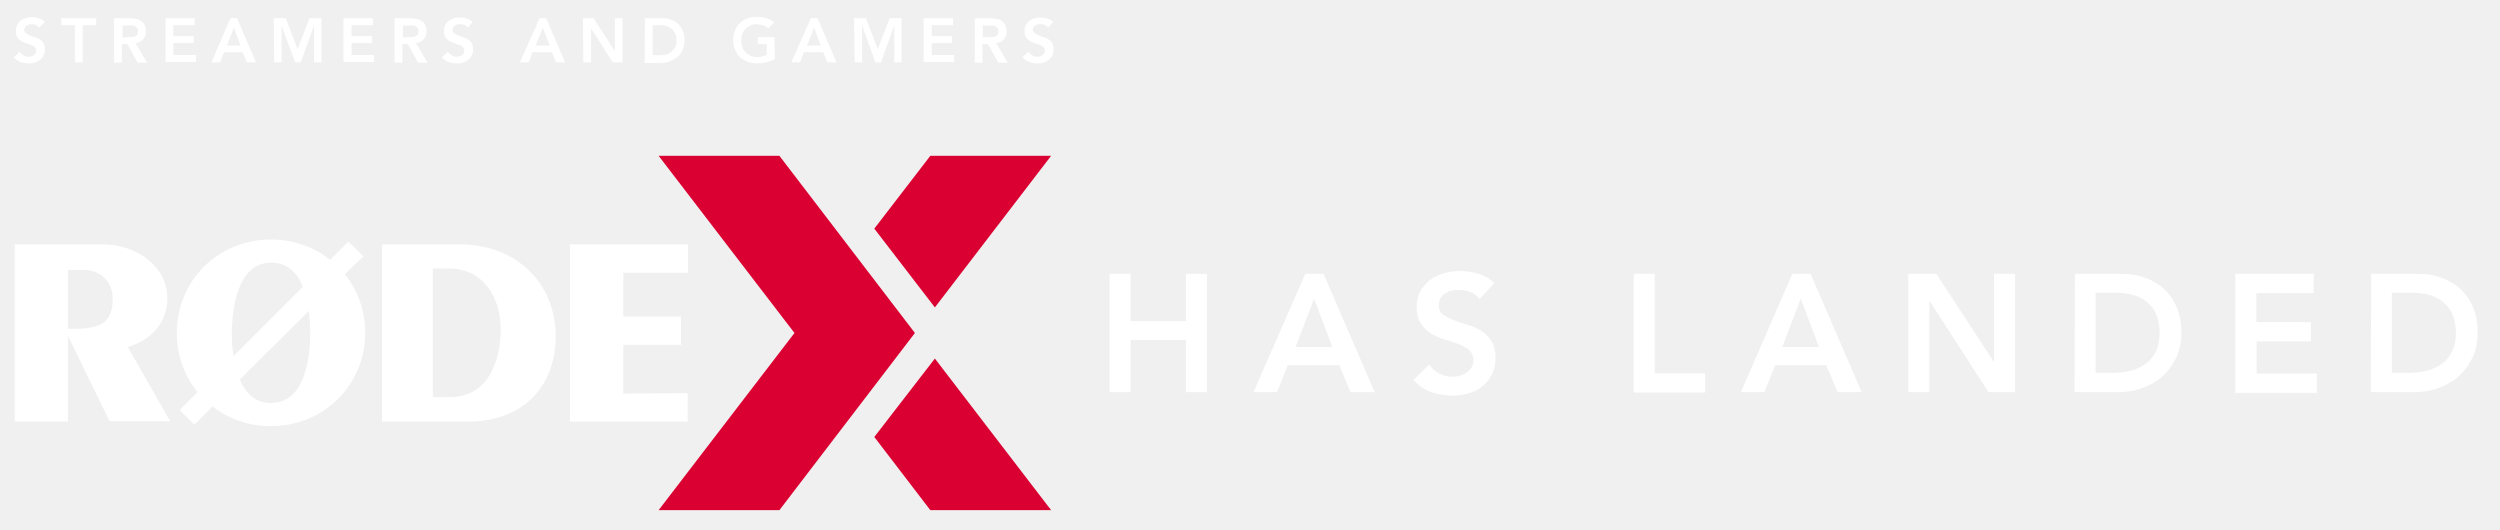
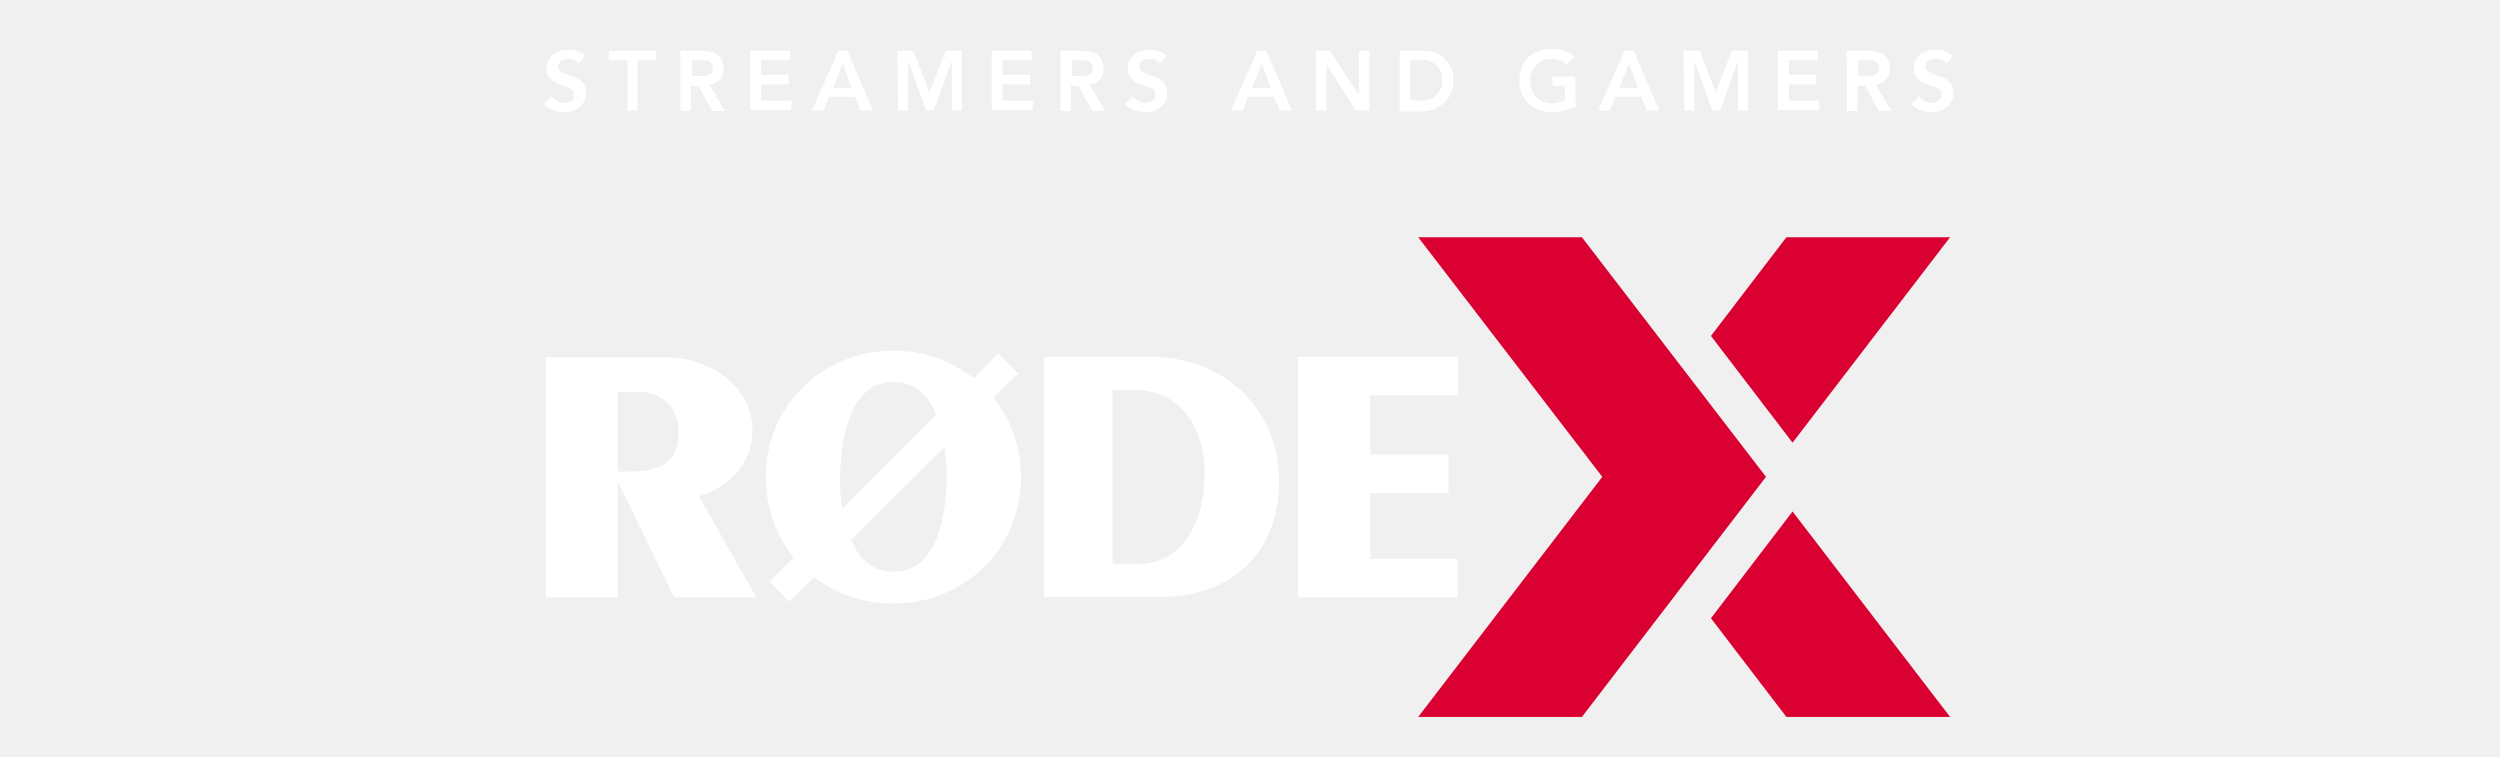
- <svg xmlns="http://www.w3.org/2000/svg" version="1.1" id="Layer_2_00000044138064258513929270000000343118040456102785_" x="0px" y="0px" viewBox="0 0 714 151.3" style="enable-background:new 0 0 714 151.3;" xml:space="preserve" width="714" height="151.3">
+ <svg xmlns="http://www.w3.org/2000/svg" version="1.1" id="Layer_2_00000137128738732624020670000003347974937928545213_" x="0px" y="0px" viewBox="0 0 526.9 159.5" style="enable-background:new 0 0 526.9 159.5;" xml:space="preserve" width="526.9" height="159.5">
  <style type="text/css">
	.st0{fill:#FFFFFF;}
	.st1{fill:#DB0032;}
</style>
  <g>
-     <path class="st0" d="M11.2,7.9c-0.2-0.3-0.5-0.6-1-0.8S9.4,6.9,9,6.9C8.7,6.9,8.5,7,8.2,7C8,7.1,7.8,7.2,7.6,7.3   C7.4,7.4,7.2,7.6,7.1,7.8C7,8,6.9,8.3,6.9,8.5c0,0.4,0.2,0.8,0.5,1S8,9.9,8.5,10.1c0.4,0.2,0.9,0.3,1.4,0.5c0.5,0.1,1,0.4,1.4,0.6   c0.4,0.3,0.8,0.6,1.1,1.1c0.3,0.5,0.4,1,0.4,1.8c0,0.7-0.1,1.3-0.4,1.8c-0.2,0.5-0.6,0.9-1,1.2c-0.4,0.3-0.9,0.6-1.5,0.8   s-1.1,0.2-1.8,0.2c-0.8,0-1.5-0.1-2.3-0.4c-0.7-0.3-1.3-0.7-1.9-1.3l1.7-1.6c0.3,0.4,0.6,0.7,1.1,1c0.4,0.2,0.9,0.4,1.4,0.4   c0.3,0,0.5,0,0.8-0.1c0.3-0.1,0.5-0.2,0.7-0.3s0.4-0.3,0.5-0.5s0.2-0.5,0.2-0.8c0-0.5-0.2-0.8-0.4-1.1c-0.3-0.2-0.7-0.5-1.1-0.6   s-0.9-0.3-1.4-0.5c-0.5-0.1-1-0.4-1.4-0.6c-0.4-0.3-0.8-0.6-1.1-1.1c-0.3-0.4-0.4-1-0.4-1.8C4.6,8.1,4.7,7.5,5,7s0.6-0.9,1-1.2   S7,5.3,7.5,5.1C8.1,5,8.7,4.9,9.2,4.9c0.7,0,1.3,0.1,1.9,0.3s1.2,0.5,1.7,1L11.2,7.9z" />
-     <path class="st0" d="M21.4,7.2h-3.9v-2h10v2h-3.9v10.6h-2.2L21.4,7.2L21.4,7.2z" />
-     <path class="st0" d="M32.6,5.2H37c0.6,0,1.2,0.1,1.8,0.2s1.1,0.3,1.5,0.6s0.8,0.6,1,1.1s0.4,1,0.4,1.8c0,0.9-0.2,1.7-0.8,2.3   c-0.5,0.6-1.2,1-2.2,1.1l3.3,5.6h-2.7l-2.9-5.3h-1.6v5.3h-2.2L32.6,5.2L32.6,5.2z M36.6,10.6c0.3,0,0.6,0,1,0s0.6-0.1,0.9-0.2   s0.5-0.3,0.7-0.5c0.2-0.2,0.2-0.5,0.2-1c0-0.4-0.1-0.7-0.2-0.9c-0.2-0.2-0.4-0.4-0.6-0.5c-0.2-0.1-0.5-0.2-0.8-0.2   c-0.3,0-0.6,0-0.9,0h-1.9v3.4L36.6,10.6L36.6,10.6z" />
-     <path class="st0" d="M47.3,5.2h8.3v2h-6.1v3.1h5.8v2h-5.8v3.4H56v2h-8.7V5.2z" />
-     <path class="st0" d="M65.8,5.2h1.9l5.4,12.6h-2.6l-1.2-2.9H64l-1.1,2.9h-2.5L65.8,5.2z M68.7,13l-1.9-5.1l-2,5.1H68.7z" />
-     <path class="st0" d="M78.2,5.2h3.4L85,14l3.4-8.8h3.4v12.6h-2.1V7.3h0l-3.8,10.5h-1.6L80.4,7.3h0v10.5h-2.1L78.2,5.2L78.2,5.2z" />
-     <path class="st0" d="M98.2,5.2h8.3v2h-6.1v3.1h5.8v2h-5.8v3.4h6.4v2h-8.7V5.2z" />
-     <path class="st0" d="M112.7,5.2h4.4c0.6,0,1.2,0.1,1.8,0.2s1.1,0.3,1.5,0.6s0.8,0.6,1,1.1s0.4,1,0.4,1.8c0,0.9-0.2,1.7-0.8,2.3   c-0.5,0.6-1.2,1-2.2,1.1l3.3,5.6h-2.7l-2.9-5.3h-1.6v5.3h-2.2L112.7,5.2L112.7,5.2z M116.7,10.6c0.3,0,0.6,0,1,0s0.6-0.1,0.9-0.2   s0.5-0.3,0.7-0.5c0.2-0.2,0.2-0.5,0.2-1c0-0.4-0.1-0.7-0.2-0.9c-0.2-0.2-0.4-0.4-0.6-0.5c-0.2-0.1-0.5-0.2-0.8-0.2   c-0.3,0-0.6,0-0.9,0h-1.9v3.4L116.7,10.6L116.7,10.6z" />
-     <path class="st0" d="M133.6,7.9c-0.2-0.3-0.5-0.6-1-0.8s-0.8-0.2-1.2-0.2c-0.3,0-0.5,0-0.8,0.1c-0.2,0.1-0.5,0.1-0.7,0.3   c-0.2,0.1-0.3,0.3-0.5,0.5c-0.1,0.2-0.2,0.5-0.2,0.7c0,0.4,0.2,0.8,0.5,1s0.7,0.4,1.1,0.6c0.4,0.2,0.9,0.3,1.4,0.5   c0.5,0.1,1,0.4,1.4,0.6c0.4,0.3,0.8,0.6,1.1,1.1c0.3,0.5,0.4,1,0.4,1.8c0,0.7-0.1,1.3-0.4,1.8c-0.2,0.5-0.6,0.9-1,1.2   c-0.4,0.3-0.9,0.6-1.5,0.8s-1.1,0.2-1.8,0.2c-0.8,0-1.5-0.1-2.3-0.4c-0.7-0.3-1.3-0.7-1.9-1.3l1.7-1.6c0.3,0.4,0.6,0.7,1.1,1   c0.4,0.2,0.9,0.4,1.4,0.4c0.3,0,0.5,0,0.8-0.1c0.3-0.1,0.5-0.2,0.7-0.3s0.4-0.3,0.5-0.5s0.2-0.5,0.2-0.8c0-0.5-0.2-0.8-0.4-1.1   c-0.3-0.2-0.7-0.5-1.1-0.6s-0.9-0.3-1.4-0.5c-0.5-0.1-1-0.4-1.4-0.6c-0.4-0.3-0.8-0.6-1.1-1.1c-0.3-0.4-0.4-1-0.4-1.8   c0-0.6,0.1-1.2,0.4-1.7s0.6-0.9,1-1.2s0.9-0.5,1.5-0.7c0.6-0.1,1.1-0.2,1.7-0.2c0.7,0,1.3,0.1,1.9,0.3s1.2,0.5,1.7,1L133.6,7.9z" />
-     <path class="st0" d="M154.1,5.2h1.9l5.4,12.6h-2.6l-1.2-2.9h-5.5l-1.1,2.9h-2.5L154.1,5.2z M157,13L155,7.9l-2,5.1H157z" />
-     <path class="st0" d="M166.5,5.2h3l6.1,9.4h0V5.2h2.2v12.6h-2.8l-6.2-9.7h0v9.7h-2.2L166.5,5.2L166.5,5.2z" />
-     <path class="st0" d="M184.2,5.2h5c0.8,0,1.6,0.1,2.4,0.4c0.8,0.3,1.5,0.6,2,1.2c0.6,0.5,1.1,1.2,1.4,2c0.4,0.8,0.5,1.7,0.5,2.8   c0,1.1-0.2,2-0.6,2.8c-0.4,0.8-0.9,1.4-1.6,2c-0.7,0.5-1.4,0.9-2.2,1.2c-0.8,0.3-1.6,0.4-2.3,0.4h-4.7L184.2,5.2L184.2,5.2z    M188.1,15.8c0.7,0,1.4-0.1,2-0.2s1.2-0.4,1.6-0.8s0.8-0.8,1.1-1.3c0.3-0.5,0.4-1.2,0.4-2c0-0.8-0.1-1.4-0.4-2s-0.6-1-1-1.3   c-0.4-0.3-0.9-0.6-1.5-0.8c-0.6-0.2-1.2-0.2-1.9-0.2h-2v8.5L188.1,15.8L188.1,15.8z" />
-     <path class="st0" d="M221.3,16.9c-1.5,0.8-3.3,1.2-5.2,1.2c-1,0-1.9-0.2-2.7-0.5s-1.5-0.8-2.1-1.3c-0.6-0.6-1-1.3-1.4-2.1   c-0.3-0.8-0.5-1.7-0.5-2.7c0-1,0.2-1.9,0.5-2.8c0.3-0.8,0.8-1.5,1.4-2.1s1.3-1,2.1-1.3s1.7-0.5,2.7-0.5c1,0,1.9,0.1,2.7,0.4   c0.8,0.2,1.6,0.6,2.3,1.2l-1.7,1.7c-0.4-0.4-0.9-0.7-1.5-0.9c-0.6-0.2-1.2-0.3-1.8-0.3c-0.7,0-1.2,0.1-1.8,0.4s-1,0.5-1.4,1   c-0.4,0.4-0.7,0.9-0.9,1.4c-0.2,0.5-0.3,1.1-0.3,1.8c0,0.7,0.1,1.3,0.3,1.9s0.5,1.1,0.9,1.5s0.8,0.7,1.4,1c0.5,0.2,1.1,0.4,1.8,0.4   c0.6,0,1.1,0,1.6-0.2c0.5-0.1,1-0.3,1.3-0.5v-3h-2.6v-2h4.8L221.3,16.9L221.3,16.9z" />
-     <path class="st0" d="M231.6,5.2h1.9l5.4,12.6h-2.6l-1.2-2.9h-5.5l-1.1,2.9h-2.5L231.6,5.2z M234.4,13l-1.9-5.1l-2,5.1H234.4z" />
-     <path class="st0" d="M243.9,5.2h3.4l3.4,8.8l3.4-8.8h3.4v12.6h-2.1V7.3h0l-3.8,10.5h-1.6l-3.8-10.5h0v10.5h-2.1L243.9,5.2   L243.9,5.2z" />
-     <path class="st0" d="M263.9,5.2h8.3v2h-6.1v3.1h5.8v2h-5.8v3.4h6.4v2h-8.7V5.2z" />
-     <path class="st0" d="M278.4,5.2h4.4c0.6,0,1.2,0.1,1.8,0.2c0.6,0.1,1.1,0.3,1.5,0.6s0.8,0.6,1,1.1s0.4,1,0.4,1.8   c0,0.9-0.2,1.7-0.8,2.3c-0.5,0.6-1.2,1-2.2,1.1l3.3,5.6h-2.7l-2.9-5.3h-1.6v5.3h-2.2L278.4,5.2L278.4,5.2z M282.3,10.6   c0.3,0,0.6,0,1,0s0.6-0.1,0.9-0.2s0.5-0.3,0.7-0.5c0.2-0.2,0.2-0.5,0.2-1c0-0.4-0.1-0.7-0.2-0.9c-0.2-0.2-0.4-0.4-0.6-0.5   c-0.2-0.1-0.5-0.2-0.8-0.2c-0.3,0-0.6,0-0.9,0h-1.9v3.4L282.3,10.6L282.3,10.6z" />
-     <path class="st0" d="M299.3,7.9c-0.2-0.3-0.5-0.6-1-0.8s-0.8-0.2-1.2-0.2c-0.3,0-0.5,0-0.8,0.1c-0.2,0.1-0.5,0.1-0.7,0.3   c-0.2,0.1-0.3,0.3-0.5,0.5C295.1,8,295,8.3,295,8.5c0,0.4,0.2,0.8,0.5,1s0.7,0.4,1.1,0.6c0.4,0.2,0.9,0.3,1.4,0.5   c0.5,0.1,1,0.4,1.4,0.6c0.4,0.3,0.8,0.6,1.1,1.1c0.3,0.5,0.4,1,0.4,1.8c0,0.7-0.1,1.3-0.4,1.8c-0.2,0.5-0.6,0.9-1,1.2   c-0.4,0.3-0.9,0.6-1.5,0.8s-1.1,0.2-1.8,0.2c-0.8,0-1.5-0.1-2.3-0.4c-0.7-0.3-1.3-0.7-1.9-1.3l1.7-1.6c0.3,0.4,0.6,0.7,1.1,1   c0.4,0.2,0.9,0.4,1.4,0.4c0.3,0,0.5,0,0.8-0.1c0.3-0.1,0.5-0.2,0.7-0.3s0.4-0.3,0.5-0.5s0.2-0.5,0.2-0.8c0-0.5-0.2-0.8-0.4-1.1   c-0.3-0.2-0.7-0.5-1.1-0.6s-0.9-0.3-1.4-0.5c-0.5-0.1-1-0.4-1.4-0.6c-0.4-0.3-0.8-0.6-1.1-1.1c-0.3-0.4-0.4-1-0.4-1.8   c0-0.6,0.1-1.2,0.4-1.7s0.6-0.9,1-1.2s0.9-0.5,1.5-0.7c0.6-0.1,1.1-0.2,1.7-0.2c0.7,0,1.3,0.1,1.9,0.3s1.2,0.5,1.7,1L299.3,7.9z" />
-   </g>
-   <g>
-     <path class="st0" d="M316.9,78.2h6v13.5h15.8V78.2h6V112h-6V97.1h-15.8V112h-6V78.2z" />
-     <path class="st0" d="M372.8,78.2h5.2l14.6,33.8h-6.9l-3.2-7.7h-14.7l-3.1,7.7h-6.7L372.8,78.2z M380.5,99.1l-5.2-13.8L370,99.1   H380.5z" />
-     <path class="st0" d="M422.5,85.4c-0.6-0.9-1.5-1.6-2.6-2s-2.2-0.6-3.4-0.6c-0.7,0-1.4,0.1-2,0.2s-1.2,0.4-1.8,0.8s-1,0.8-1.3,1.4   s-0.5,1.2-0.5,2c0,1.1,0.4,2,1.2,2.6c0.8,0.6,1.8,1.1,3,1.6c1.2,0.5,2.5,0.9,3.9,1.3s2.7,1,3.9,1.7s2.2,1.7,3,2.9   c0.8,1.2,1.2,2.8,1.2,4.8c0,1.8-0.3,3.4-1,4.8s-1.6,2.5-2.7,3.4s-2.4,1.6-3.9,2s-3.1,0.7-4.7,0.7c-2.1,0-4.1-0.4-6.1-1   c-1.9-0.7-3.6-1.9-5-3.5l4.5-4.4c0.7,1.1,1.7,2,2.9,2.6s2.5,0.9,3.8,0.9c0.7,0,1.4-0.1,2.1-0.3c0.7-0.2,1.3-0.5,1.9-0.9   c0.6-0.4,1-0.9,1.4-1.5s0.5-1.3,0.5-2c0-1.2-0.4-2.2-1.2-2.9s-1.8-1.2-3-1.7c-1.2-0.5-2.5-0.9-3.9-1.3s-2.7-1-3.9-1.7   s-2.2-1.7-3-2.9c-0.8-1.2-1.2-2.8-1.2-4.8c0-1.8,0.4-3.3,1.1-4.5c0.7-1.3,1.7-2.3,2.8-3.2c1.2-0.8,2.5-1.5,4-1.9   c1.5-0.4,3-0.6,4.6-0.6c1.8,0,3.5,0.3,5.2,0.8s3.2,1.4,4.5,2.7L422.5,85.4z" />
-     <path class="st0" d="M466.6,78.2h6v28.4H487v5.5h-20.4V78.2z" />
-     <path class="st0" d="M511.9,78.2h5.2l14.6,33.8h-6.9l-3.2-7.7H507l-3.1,7.7h-6.7L511.9,78.2z M519.5,99.1l-5.2-13.8L509,99.1H519.5   z" />
-     <path class="st0" d="M545,78.2h8l16.4,25.1h0.1V78.2h6V112h-7.6l-16.7-25.9H551V112h-6L545,78.2L545,78.2z" />
-     <path class="st0" d="M592.6,78.2h13.3c2.2,0,4.4,0.3,6.4,1s3.9,1.7,5.5,3.1c1.6,1.4,2.9,3.2,3.8,5.3c1,2.1,1.4,4.6,1.4,7.5   c0,2.9-0.6,5.4-1.7,7.5s-2.5,3.9-4.2,5.3s-3.7,2.4-5.8,3.1c-2.1,0.7-4.2,1-6.2,1h-12.6L592.6,78.2L592.6,78.2z M603.1,106.5   c1.9,0,3.7-0.2,5.3-0.6c1.7-0.4,3.1-1.1,4.4-2s2.2-2.1,2.9-3.5s1.1-3.2,1.1-5.3c0-2-0.3-3.8-1-5.3c-0.6-1.5-1.5-2.6-2.7-3.6   s-2.5-1.6-4-2c-1.6-0.4-3.2-0.6-5.1-0.6h-5.5v22.9L603.1,106.5L603.1,106.5z" />
-     <path class="st0" d="M638.4,78.2h22.4v5.5h-16.4v8.3H660v5.5h-15.5v9.2h17.2v5.5h-23.3V78.2z" />
-     <path class="st0" d="M677.2,78.2h13.3c2.2,0,4.4,0.3,6.4,1s3.9,1.7,5.5,3.1c1.6,1.4,2.9,3.2,3.8,5.3c1,2.1,1.4,4.6,1.4,7.5   c0,2.9-0.6,5.4-1.7,7.5s-2.5,3.9-4.2,5.3s-3.7,2.4-5.8,3.1c-2.1,0.7-4.2,1-6.2,1h-12.6L677.2,78.2L677.2,78.2z M687.7,106.5   c1.9,0,3.7-0.2,5.3-0.6c1.7-0.4,3.1-1.1,4.4-2s2.2-2.1,2.9-3.5s1.1-3.2,1.1-5.3c0-2-0.3-3.8-1-5.3c-0.6-1.5-1.5-2.6-2.7-3.6   s-2.5-1.6-4-2c-1.6-0.4-3.2-0.6-5.1-0.6h-5.5v22.9L687.7,106.5L687.7,106.5z" />
-   </g>
-   <g>
    <g>
-       <path class="st0" d="M47.8,85.2c0-9.5-9.4-15.4-18.2-15.4H4.2v50.6h15.2V95.9l11.7,24l0.2,0.4h17.3L36.5,99.1    C43.5,97.1,47.8,91.8,47.8,85.2z M19.4,77.1h4.5c4.9,0,8.3,3.4,8.3,8.3c0,7.1-4.1,8.5-11.1,8.5h-1.7V77.1z M196.4,112.3v8.1h-33.6    V69.8h33.7v8.1H178v12.5h16.5v8.1H178v13.9L196.4,112.3L196.4,112.3z M131.5,69.8h-22.4v50.6h24.7c15.1,0,24.9-9.6,24.9-24.4    C158.7,80.8,147.3,69.8,131.5,69.8z M143,94c0,9.4-3.8,19.4-14.3,19.4h-5.1V76.7h4.6C138.4,76.7,143,85.4,143,94z M103.8,73.2    L99.5,69l-5.2,5.2c-4.6-3.6-10.4-5.8-16.9-5.8c-15.1,0-26.9,11.7-26.9,26.7c0,6.5,2.2,12.3,5.9,16.9l-5.1,5.1l4.2,4.2l5.2-5.2    c4.5,3.5,10.3,5.6,16.7,5.6c15.1,0,26.9-11.7,26.9-26.7c0-6.4-2.2-12.1-5.8-16.7L103.8,73.2z M77.5,75c4.7,0,7.5,3.1,9,6.9    l-19.8,19.8c-0.4-2.5-0.5-4.9-0.5-6.6C66.3,89.1,67.4,75,77.5,75z M88.2,88.8c0.3,2.4,0.4,4.7,0.4,6.3c0,6-1.1,20-11.2,20    c-4.6,0-7.3-2.9-8.9-6.7L88.2,88.8z" />
+       <path class="st0" d="M122,13.4c-0.2-0.3-0.5-0.6-1-0.8s-0.8-0.2-1.2-0.2c-0.3,0-0.5,0-0.8,0.1c-0.2,0.1-0.5,0.1-0.7,0.3    c-0.2,0.1-0.3,0.3-0.5,0.5c-0.1,0.2-0.2,0.5-0.2,0.7c0,0.4,0.2,0.8,0.5,1s0.7,0.4,1.1,0.6c0.4,0.2,0.9,0.3,1.4,0.5    c0.5,0.1,1,0.4,1.4,0.6c0.4,0.3,0.8,0.6,1.1,1.1c0.3,0.5,0.4,1,0.4,1.8c0,0.7-0.1,1.3-0.4,1.8s-0.6,0.9-1,1.2    c-0.4,0.3-0.9,0.6-1.5,0.8s-1.1,0.2-1.8,0.2c-0.8,0-1.5-0.1-2.3-0.4c-0.7-0.3-1.3-0.7-1.9-1.3l1.7-1.6c0.3,0.4,0.6,0.7,1.1,1    c0.4,0.2,0.9,0.4,1.4,0.4c0.3,0,0.5,0,0.8-0.1c0.3-0.1,0.5-0.2,0.7-0.3s0.4-0.3,0.5-0.5s0.2-0.5,0.2-0.8c0-0.5-0.2-0.8-0.4-1.1    c-0.3-0.2-0.7-0.5-1.1-0.6s-0.9-0.3-1.4-0.5c-0.5-0.1-1-0.4-1.4-0.6c-0.4-0.3-0.8-0.6-1.1-1.1c-0.3-0.4-0.4-1-0.4-1.8    c0-0.6,0.1-1.2,0.4-1.7s0.6-0.9,1-1.2s0.9-0.5,1.5-0.7c0.6-0.1,1.1-0.2,1.7-0.2c0.7,0,1.3,0.1,1.9,0.3s1.2,0.5,1.7,1L122,13.4z" />
+       <path class="st0" d="M132.2,12.7h-3.9v-2h10v2h-3.9v10.6h-2.2L132.2,12.7L132.2,12.7z" />
+       <path class="st0" d="M143.4,10.7h4.4c0.6,0,1.2,0.1,1.8,0.2s1.1,0.3,1.5,0.6s0.8,0.6,1,1.1s0.4,1,0.4,1.8c0,0.9-0.2,1.7-0.8,2.3    c-0.5,0.6-1.2,1-2.2,1.1l3.3,5.6h-2.7l-2.9-5.3h-1.6v5.3h-2.2L143.4,10.7L143.4,10.7z M147.4,16c0.3,0,0.6,0,1,0s0.6-0.1,0.9-0.2    s0.5-0.3,0.7-0.5c0.2-0.2,0.2-0.5,0.2-1c0-0.4-0.1-0.7-0.2-0.9c-0.2-0.2-0.4-0.4-0.6-0.5c-0.2-0.1-0.5-0.2-0.8-0.2    c-0.3,0-0.6,0-0.9,0h-1.9V16L147.4,16L147.4,16z" />
+       <path class="st0" d="M158.2,10.7h8.3v2h-6.1v3.1h5.8v2h-5.8v3.4h6.4v2h-8.7V10.7z" />
+       <path class="st0" d="M176.7,10.7h1.9l5.4,12.6h-2.6l-1.2-2.9h-5.5l-1.1,2.9h-2.5L176.7,10.7z M179.5,18.5l-1.9-5.1l-2,5.1H179.5z" />
+       <path class="st0" d="M189.1,10.7h3.4l3.4,8.8l3.4-8.8h3.4v12.6h-2.1V12.8h0l-3.8,10.5h-1.6l-3.8-10.5h0v10.5h-2.1L189.1,10.7    L189.1,10.7z" />
+       <path class="st0" d="M209.1,10.7h8.3v2h-6.1v3.1h5.8v2h-5.8v3.4h6.4v2h-8.7V10.7z" />
+       <path class="st0" d="M223.5,10.7h4.4c0.6,0,1.2,0.1,1.8,0.2s1.1,0.3,1.5,0.6s0.8,0.6,1,1.1s0.4,1,0.4,1.8c0,0.9-0.2,1.7-0.8,2.3    c-0.5,0.6-1.2,1-2.2,1.1l3.3,5.6h-2.7l-2.9-5.3h-1.6v5.3h-2.2L223.5,10.7L223.5,10.7z M227.5,16c0.3,0,0.6,0,1,0s0.6-0.1,0.9-0.2    s0.5-0.3,0.7-0.5c0.2-0.2,0.2-0.5,0.2-1c0-0.4-0.1-0.7-0.2-0.9c-0.2-0.2-0.4-0.4-0.6-0.5c-0.2-0.1-0.5-0.2-0.8-0.2    c-0.3,0-0.6,0-0.9,0h-1.9V16L227.5,16L227.5,16z" />
+       <path class="st0" d="M244.5,13.4c-0.2-0.3-0.5-0.6-1-0.8s-0.8-0.2-1.2-0.2c-0.3,0-0.5,0-0.8,0.1c-0.2,0.1-0.5,0.1-0.7,0.3    c-0.2,0.1-0.3,0.3-0.5,0.5c-0.1,0.2-0.2,0.5-0.2,0.7c0,0.4,0.2,0.8,0.5,1s0.7,0.4,1.1,0.6c0.4,0.2,0.9,0.3,1.4,0.5    c0.5,0.1,1,0.4,1.4,0.6c0.4,0.3,0.8,0.6,1.1,1.1c0.3,0.5,0.4,1,0.4,1.8c0,0.7-0.1,1.3-0.4,1.8s-0.6,0.9-1,1.2    c-0.4,0.3-0.9,0.6-1.5,0.8s-1.1,0.2-1.8,0.2c-0.8,0-1.5-0.1-2.3-0.4c-0.7-0.3-1.3-0.7-1.9-1.3l1.7-1.6c0.3,0.4,0.6,0.7,1.1,1    c0.4,0.2,0.9,0.4,1.4,0.4c0.3,0,0.5,0,0.8-0.1c0.3-0.1,0.5-0.2,0.7-0.3s0.4-0.3,0.5-0.5s0.2-0.5,0.2-0.8c0-0.5-0.2-0.8-0.4-1.1    c-0.3-0.2-0.7-0.5-1.1-0.6s-0.9-0.3-1.4-0.5c-0.5-0.1-1-0.4-1.4-0.6c-0.4-0.3-0.8-0.6-1.1-1.1c-0.3-0.4-0.4-1-0.4-1.8    c0-0.6,0.1-1.2,0.4-1.7s0.6-0.9,1-1.2s0.9-0.5,1.5-0.7c0.6-0.1,1.1-0.2,1.7-0.2c0.7,0,1.3,0.1,1.9,0.3s1.2,0.5,1.7,1L244.5,13.4z" />
+       <path class="st0" d="M265,10.7h1.9l5.4,12.6h-2.6l-1.2-2.9h-5.5l-1.1,2.9h-2.5L265,10.7z M267.8,18.5l-1.9-5.1l-2,5.1H267.8z" />
+       <path class="st0" d="M277.3,10.7h3l6.1,9.4h0v-9.4h2.2v12.6h-2.8l-6.2-9.7h0v9.7h-2.2L277.3,10.7L277.3,10.7z" />
+       <path class="st0" d="M295,10.7h5c0.8,0,1.6,0.1,2.4,0.4c0.8,0.3,1.5,0.6,2,1.2c0.6,0.5,1.1,1.2,1.4,2c0.4,0.8,0.5,1.7,0.5,2.8    c0,1.1-0.2,2-0.6,2.8c-0.4,0.8-0.9,1.4-1.6,2c-0.7,0.5-1.4,0.9-2.2,1.2c-0.8,0.3-1.6,0.4-2.3,0.4H295L295,10.7L295,10.7z     M298.9,21.2c0.7,0,1.4-0.1,2-0.2s1.2-0.4,1.6-0.8s0.8-0.8,1.1-1.3c0.3-0.5,0.4-1.2,0.4-2c0-0.8-0.1-1.4-0.4-2s-0.6-1-1-1.3    s-0.9-0.6-1.5-0.8c-0.6-0.2-1.2-0.2-1.9-0.2h-2v8.5L298.9,21.2L298.9,21.2z" />
+       <path class="st0" d="M332.1,22.4c-1.5,0.8-3.3,1.2-5.2,1.2c-1,0-1.9-0.2-2.7-0.5s-1.5-0.8-2.1-1.3c-0.6-0.6-1-1.3-1.4-2.1    c-0.3-0.8-0.5-1.7-0.5-2.7c0-1,0.2-1.9,0.5-2.8c0.3-0.8,0.8-1.5,1.4-2.1s1.3-1,2.1-1.3s1.7-0.5,2.7-0.5c1,0,1.9,0.1,2.7,0.4    c0.8,0.2,1.6,0.6,2.3,1.2l-1.7,1.7c-0.4-0.4-0.9-0.7-1.5-0.9c-0.6-0.2-1.2-0.3-1.8-0.3c-0.7,0-1.2,0.1-1.8,0.4s-1,0.5-1.4,1    s-0.7,0.9-0.9,1.4c-0.2,0.5-0.3,1.1-0.3,1.8c0,0.7,0.1,1.3,0.3,1.9s0.5,1.1,0.9,1.5s0.8,0.7,1.4,1c0.5,0.2,1.1,0.4,1.8,0.4    c0.6,0,1.1,0,1.6-0.2c0.5-0.1,1-0.3,1.3-0.5v-3h-2.6v-2h4.8L332.1,22.4L332.1,22.4z" />
+       <path class="st0" d="M342.4,10.7h1.9l5.4,12.6h-2.6l-1.2-2.9h-5.5l-1.1,2.9h-2.5L342.4,10.7z M345.2,18.5l-1.9-5.1l-2,5.1H345.2z" />
+       <path class="st0" d="M354.8,10.7h3.4l3.4,8.8l3.4-8.8h3.4v12.6h-2.1V12.8h0l-3.8,10.5h-1.6l-3.8-10.5h0v10.5h-2.1L354.8,10.7    L354.8,10.7z" />
+       <path class="st0" d="M374.8,10.7h8.3v2H377v3.1h5.8v2H377v3.4h6.4v2h-8.7V10.7z" />
+       <path class="st0" d="M389.2,10.7h4.4c0.6,0,1.2,0.1,1.8,0.2c0.6,0.1,1.1,0.3,1.5,0.6s0.8,0.6,1,1.1s0.4,1,0.4,1.8    c0,0.9-0.2,1.7-0.8,2.3c-0.5,0.6-1.2,1-2.2,1.1l3.3,5.6H396l-2.9-5.3h-1.6v5.3h-2.2L389.2,10.7L389.2,10.7z M393.2,16    c0.3,0,0.6,0,1,0s0.6-0.1,0.9-0.2s0.5-0.3,0.7-0.5c0.2-0.2,0.2-0.5,0.2-1c0-0.4-0.1-0.7-0.2-0.9c-0.2-0.2-0.4-0.4-0.6-0.5    c-0.2-0.1-0.5-0.2-0.8-0.2c-0.3,0-0.6,0-0.9,0h-1.9V16L393.2,16L393.2,16z" />
+       <path class="st0" d="M410.2,13.4c-0.2-0.3-0.5-0.6-1-0.8s-0.8-0.2-1.2-0.2c-0.3,0-0.5,0-0.8,0.1c-0.2,0.1-0.5,0.1-0.7,0.3    c-0.2,0.1-0.3,0.3-0.5,0.5c-0.1,0.2-0.2,0.5-0.2,0.7c0,0.4,0.2,0.8,0.5,1s0.7,0.4,1.1,0.6c0.4,0.2,0.9,0.3,1.4,0.5    c0.5,0.1,1,0.4,1.4,0.6c0.4,0.3,0.8,0.6,1.1,1.1c0.3,0.5,0.4,1,0.4,1.8c0,0.7-0.1,1.3-0.4,1.8s-0.6,0.9-1,1.2    c-0.4,0.3-0.9,0.6-1.5,0.8s-1.1,0.2-1.8,0.2c-0.8,0-1.5-0.1-2.3-0.4c-0.7-0.3-1.3-0.7-1.9-1.3l1.7-1.6c0.3,0.4,0.6,0.7,1.1,1    c0.4,0.2,0.9,0.4,1.4,0.4c0.3,0,0.5,0,0.8-0.1c0.3-0.1,0.5-0.2,0.7-0.3s0.4-0.3,0.5-0.5s0.2-0.5,0.2-0.8c0-0.5-0.2-0.8-0.4-1.1    c-0.3-0.2-0.7-0.5-1.1-0.6s-0.9-0.3-1.4-0.5c-0.5-0.1-1-0.4-1.4-0.6c-0.4-0.3-0.8-0.6-1.1-1.1c-0.3-0.4-0.4-1-0.4-1.8    c0-0.6,0.1-1.2,0.4-1.7s0.6-0.9,1-1.2s0.9-0.5,1.5-0.7c0.6-0.1,1.1-0.2,1.7-0.2c0.7,0,1.3,0.1,1.9,0.3s1.2,0.5,1.7,1L410.2,13.4z" />
    </g>
    <g>
-       <polygon class="st1" points="261.3,95.1 222.6,145.7 188.1,145.7 226.9,95.1 188.1,44.5 222.6,44.5   " />
-       <polygon class="st1" points="267,87.8 300.2,44.5 265.7,44.5 249.7,65.3   " />
-       <polygon class="st1" points="249.7,124.8 265.7,145.7 300.2,145.7 267,102.4   " />
+       <g>
+         <path class="st0" d="M158.6,90.7c0-9.5-9.4-15.4-18.2-15.4H115v50.6h15.2v-24.4l11.7,24l0.2,0.4h17.3l-12.1-21.3     C154.3,102.5,158.6,97.3,158.6,90.7z M130.2,82.6h4.5c4.9,0,8.3,3.4,8.3,8.3c0,7.1-4.1,8.5-11.1,8.5h-1.7V82.6z M307.2,117.8v8.1     h-33.6V75.2h33.7v8.1h-18.5v12.5h16.5v8.1h-16.5v13.9L307.2,117.8L307.2,117.8z M242.4,75.2H220v50.6h24.7     c15.1,0,24.9-9.6,24.9-24.4C269.6,86.3,258.1,75.2,242.4,75.2z M253.9,99.5c0,9.4-3.8,19.4-14.3,19.4h-5.1V82.2h4.6     C249.3,82.2,253.9,90.9,253.9,99.5z M214.6,78.7l-4.2-4.2l-5.2,5.2c-4.6-3.6-10.4-5.8-16.9-5.8c-15.1,0-26.9,11.7-26.9,26.7     c0,6.5,2.2,12.3,5.9,16.9l-5.1,5.1l4.2,4.2l5.2-5.2c4.5,3.5,10.3,5.6,16.7,5.6c15.1,0,26.9-11.7,26.9-26.7     c0-6.4-2.2-12.1-5.8-16.7L214.6,78.7z M188.3,80.5c4.7,0,7.5,3.1,9,6.9l-19.8,19.8c-0.4-2.5-0.5-4.9-0.5-6.6     C177.2,94.5,178.3,80.5,188.3,80.5z M199.1,94.2c0.3,2.4,0.4,4.7,0.4,6.3c0,6-1.1,20-11.2,20c-4.6,0-7.3-2.9-8.9-6.7L199.1,94.2z     " />
+       </g>
+       <g>
+         <polygon class="st1" points="372.2,100.5 333.4,151.1 298.9,151.1 337.7,100.5 298.9,50 333.4,50    " />
+         <polygon class="st1" points="377.8,93.3 411,50 376.5,50 360.6,70.8    " />
+         <polygon class="st1" points="360.6,130.3 376.5,151.1 411,151.1 377.8,107.8    " />
+       </g>
    </g>
  </g>
</svg>
